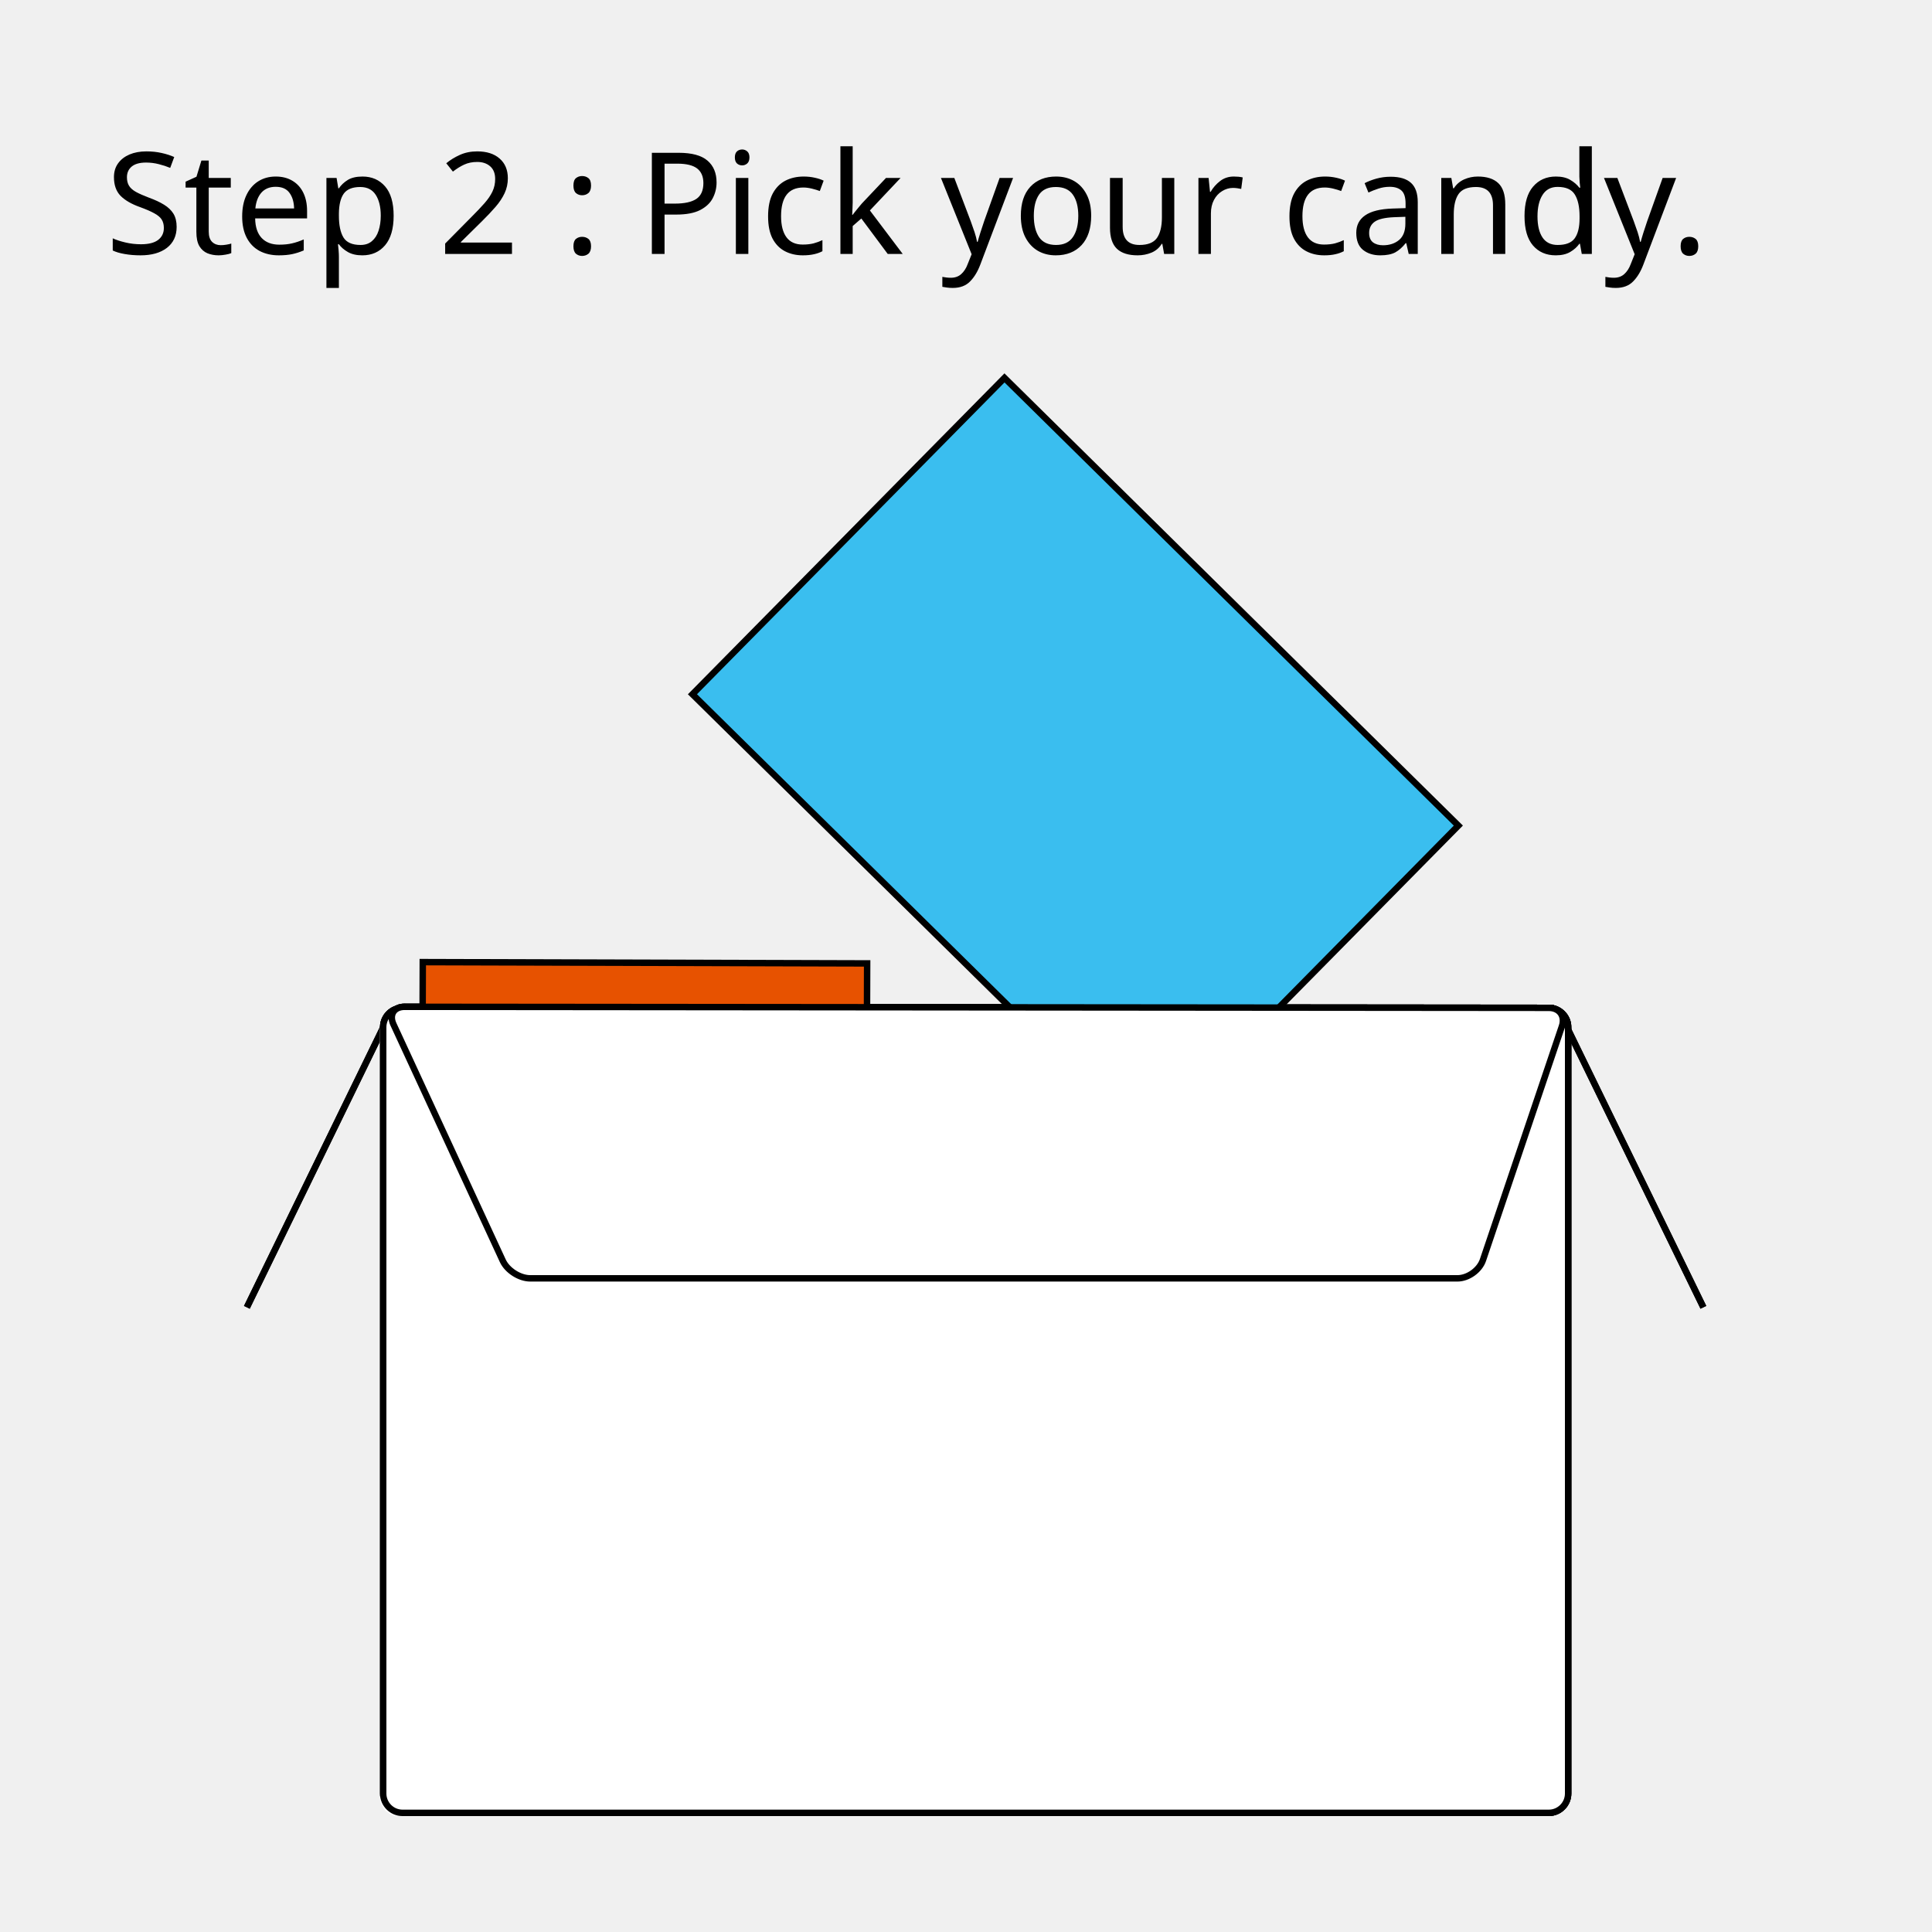
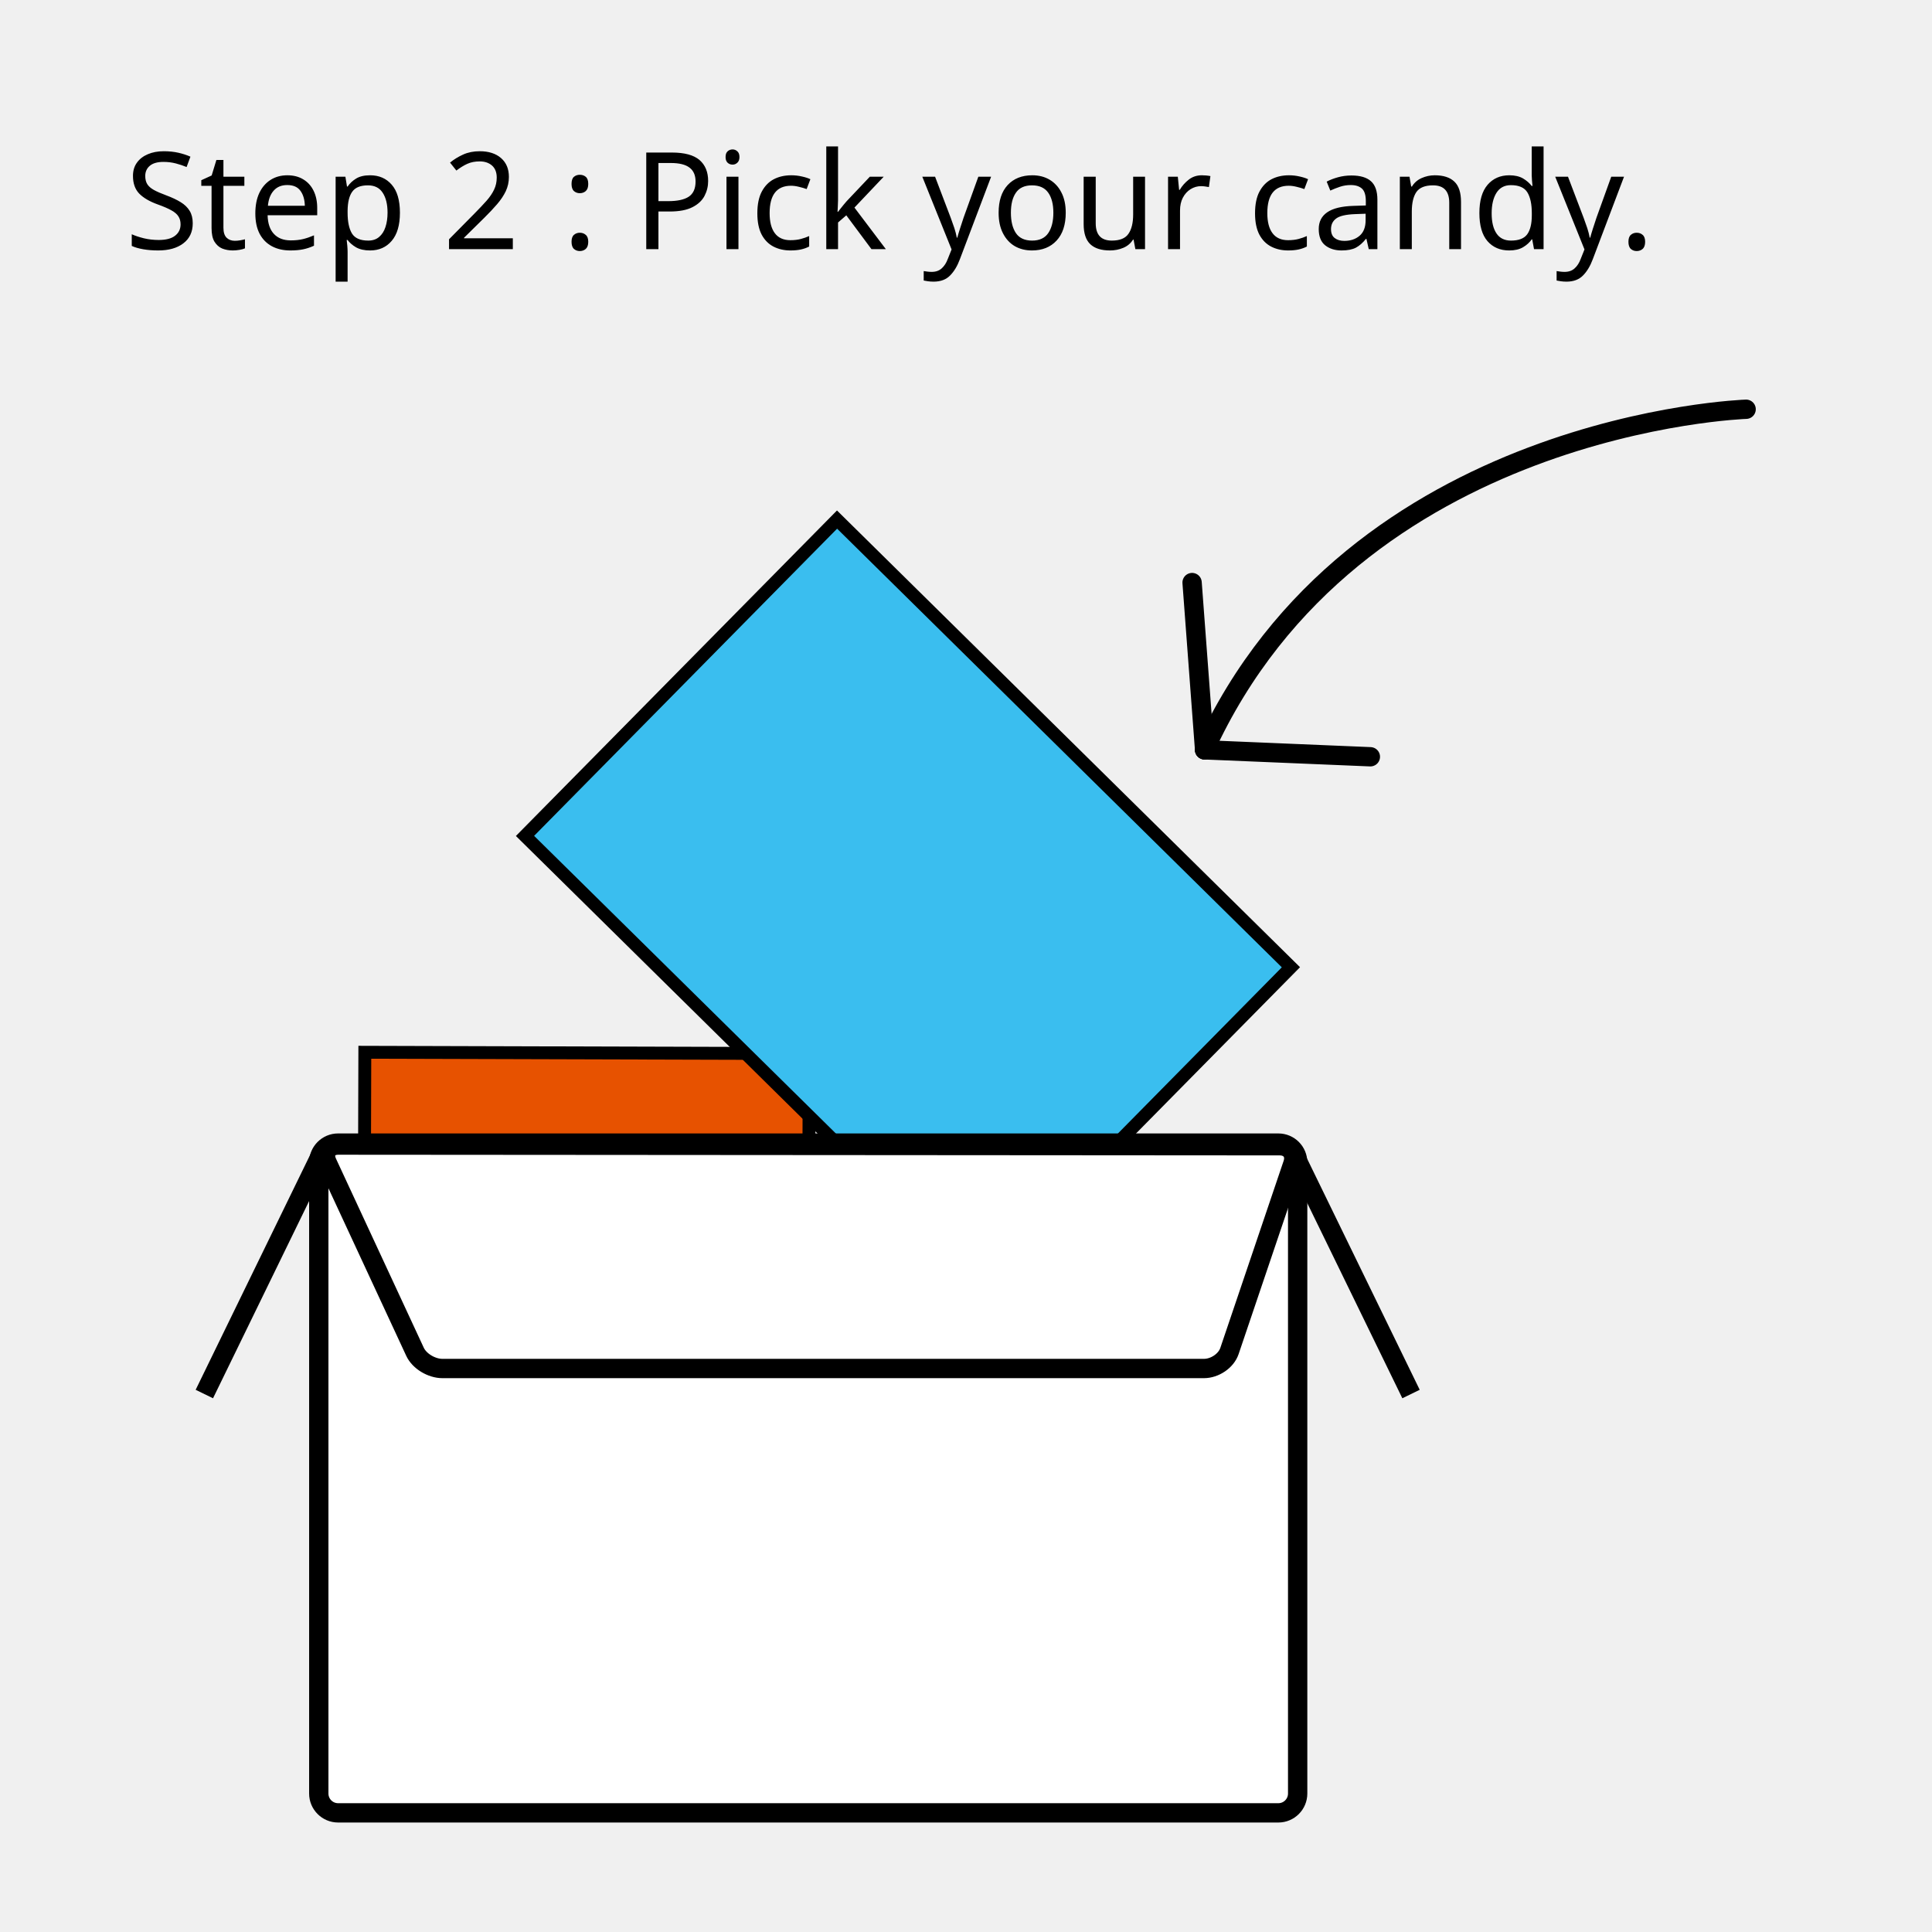
<svg xmlns="http://www.w3.org/2000/svg" version="1.1" x="0px" y="0px" width="300px" height="300px" viewBox="0 0 300 300" enable-background="new 0 0 300 300" xml:space="preserve">
  <g id="step1">
-     <line fill="none" stroke="#000000" stroke-miterlimit="10" x1="60.5" y1="157.5" x2="38.334" y2="203" />
-     <line fill="none" stroke="#000000" stroke-miterlimit="10" x1="242.334" y1="157.5" x2="264.5" y2="203" />
+ </g>
+   <g id="step2">
+     <rect x="56.499" y="163.499" transform="matrix(1 0.0029 -0.0029 1 0.6244 -0.2657)" fill="#E75200" stroke="#000000" stroke-width="2" stroke-miterlimit="10" width="69.001" height="99" />
+     <rect x="106.499" y="90.501" transform="matrix(0.7022 -0.7119 0.7119 0.7022 -57.6879 142.0674)" fill="#3ABEEF" stroke="#000000" stroke-width="2" stroke-miterlimit="10" width="69.001" height="98.999" />
+     <rect x="19.382" y="23.105" fill="none" width="267.235" height="40.85" />
+     <text transform="matrix(1 0 0 1 19.3818 38.6865)">
+       <tspan x="0" y="0" font-family="'Montserrat-Bold'" font-size="21">Step 2</tspan>
+       <tspan x="67.851" y="0" font-family="'Montserrat-Regular'" font-size="21">: Pick your candy.</tspan>
+     </text>
    <g>
-       <path fill="#FFFFFF" d="M243,279c0,1.657-1.343,3-3,3H62c-1.657,0-3-1.343-3-3V160c0-1.657,1.343-3,3-3h178c1.657,0,3,1.343,3,3    V279z" />
-       <path fill="none" stroke="#000000" stroke-miterlimit="10" d="M243.5,278.5c0,1.65-1.35,3-3,3h-178c-1.65,0-3-1.35-3-3v-119    c0-1.65,1.35-3,3-3h178c1.65,0,3,1.35,3,3V278.5z" />
+       <line fill="none" stroke="#000000" stroke-width="3" stroke-miterlimit="10" x1="50.096" y1="178.77" x2="31.73" y2="216.465" />
+       <line fill="none" stroke="#000000" stroke-width="3" stroke-miterlimit="10" x1="200.739" y1="178.77" x2="219.103" y2="216.465" />
+       <g>
+         <path fill="#FFFFFF" d="M201,279c0,1.657-1.343,3-3,3H52c-1.657,0-3-1.343-3-3v-98c0-1.657,1.343-3,3-3h146c1.657,0,3,1.343,3,3     V279z" />
+         <path fill="none" stroke="#000000" stroke-width="3" stroke-miterlimit="10" d="M201.5,278.5c0,1.657-1.343,3-3,3h-146     c-1.657,0-3-1.343-3-3v-98c0-1.657,1.343-3,3-3h146c1.657,0,3,1.343,3,3V278.5z" />
+       </g>
+       <g>
+         <path fill="#FFFFFF" d="M52.543,177.806c-1.65-0.002-2.434,1.223-1.741,2.72l13.637,29.621c0.692,1.496,2.608,2.854,4.259,2.854     h118.255c1.65,0,3.432-1.41,3.96-2.973l9.833-29.179c0.528-1.562-0.39-2.875-2.04-2.877L52.543,177.806z" />
+         <path fill="none" stroke="#000000" stroke-width="3" stroke-miterlimit="10" d="M52.543,177.806     c-1.65-0.002-2.434,1.223-1.741,2.72l13.637,29.371c0.692,1.496,2.608,2.604,4.259,2.604h118.255c1.65,0,3.432-1.16,3.96-2.723     l9.833-29.054c0.528-1.562-0.39-2.812-2.04-2.814L52.543,177.806z" />
+       </g>
    </g>
    <g>
-       <path fill="#FFFFFF" d="M62.834,156.336c-1.65-0.002-2.434,1.223-1.741,2.72l16.982,36.972c0.692,1.497,2.608,2.973,4.259,2.973    h143.979c1.65,0,3.432-1.529,3.96-3.092l12.267-36.441c0.528-1.562-0.39-2.905-2.04-2.907L62.834,156.336z" />
-       <path fill="none" stroke="#000000" stroke-miterlimit="10" d="M62.834,156.336c-1.65-0.002-2.434,1.223-1.741,2.72l16.982,36.722    c0.692,1.497,2.608,2.723,4.259,2.723h143.979c1.65,0,3.432-1.279,3.96-2.842l12.267-36.316c0.528-1.562-0.39-2.843-2.04-2.845    L62.834,156.336z" />
-     </g>
-     <g>
-       <path fill="#FFFFFF" d="M243,279c0,1.657-1.343,3-3,3H62c-1.657,0-3-1.343-3-3V160c0-1.657,1.343-3,3-3h178c1.657,0,3,1.343,3,3    V279z" />
-       <path fill="none" stroke="#000000" stroke-miterlimit="10" d="M243.5,278.5c0,1.65-1.35,3-3,3h-178c-1.65,0-3-1.35-3-3v-119    c0-1.65,1.35-3,3-3h178c1.65,0,3,1.35,3,3V278.5z" />
-     </g>
-     <g>
-       <path fill="#FFFFFF" d="M62.834,156.336c-1.65-0.002-2.434,1.223-1.741,2.72l16.982,36.972c0.692,1.497,2.608,2.973,4.259,2.973    h143.979c1.65,0,3.432-1.529,3.96-3.092l12.267-36.441c0.528-1.562-0.39-2.905-2.04-2.907L62.834,156.336z" />
-       <path fill="none" stroke="#000000" stroke-miterlimit="10" d="M62.834,156.336c-1.65-0.002-2.434,1.223-1.741,2.72l16.982,36.722    c0.692,1.497,2.608,2.723,4.259,2.723h143.979c1.65,0,3.432-1.279,3.96-2.842l12.267-36.316c0.528-1.562-0.39-2.843-2.04-2.845    L62.834,156.336z" />
-     </g>
-   </g>
-   <g id="step2">
-     <rect x="65.499" y="149.5" transform="matrix(1 0.0029 -0.0029 1 0.5834 -0.2921)" fill="#E75200" stroke="#000000" stroke-miterlimit="10" width="69.001" height="99" />
-     <rect x="132.499" y="68.501" transform="matrix(0.7022 -0.7119 0.7119 0.7022 -34.2839 154.027)" fill="#3ABEEF" stroke="#000000" stroke-miterlimit="10" width="69.001" height="98.999" />
-     <rect x="16.382" y="23.105" fill="none" width="267.235" height="40.85" />
-     <text transform="matrix(1 0 0 1 16.3818 39.4287)">
-       <tspan x="0" y="0" font-family="'Montserrat-Bold'" font-size="22">Step 2</tspan>
-       <tspan x="71.081" y="0" font-family="'Montserrat-Regular'" font-size="22">: Pick your candy.</tspan>
-     </text>
-     <line fill="none" stroke="#000000" stroke-miterlimit="10" x1="60.5" y1="157.5" x2="38.334" y2="203" />
-     <line fill="none" stroke="#000000" stroke-miterlimit="10" x1="242.334" y1="157.5" x2="264.5" y2="203" />
-     <g>
-       <path fill="#FFFFFF" d="M243,279c0,1.657-1.343,3-3,3H62c-1.657,0-3-1.343-3-3V160c0-1.657,1.343-3,3-3h178c1.657,0,3,1.343,3,3    V279z" />
-       <path fill="none" stroke="#000000" stroke-miterlimit="10" d="M243.5,278.5c0,1.65-1.35,3-3,3h-178c-1.65,0-3-1.35-3-3v-119    c0-1.65,1.35-3,3-3h178c1.65,0,3,1.35,3,3V278.5z" />
-     </g>
-     <g>
-       <path fill="#FFFFFF" d="M62.834,156.336c-1.65-0.002-2.434,1.223-1.741,2.72l16.982,36.972c0.692,1.497,2.608,2.973,4.259,2.973    h143.979c1.65,0,3.432-1.529,3.96-3.092l12.267-36.441c0.528-1.562-0.39-2.905-2.04-2.907L62.834,156.336z" />
-       <path fill="none" stroke="#000000" stroke-miterlimit="10" d="M62.834,156.336c-1.65-0.002-2.434,1.223-1.741,2.72l16.982,36.722    c0.692,1.497,2.608,2.723,4.259,2.723h143.979c1.65,0,3.432-1.279,3.96-2.842l12.267-36.316c0.528-1.562-0.39-2.843-2.04-2.845    L62.834,156.336z" />
+       <path fill="none" stroke="#000000" stroke-width="3" stroke-linecap="round" stroke-miterlimit="10" d="M271.137,63.548    c0,0-60.892,1.997-84.086,52.884" />
+       <line fill="none" stroke="#000000" stroke-width="3" stroke-linecap="round" stroke-miterlimit="10" x1="187.051" y1="116.433" x2="212.789" y2="117.51" />
+       <line fill="none" stroke="#000000" stroke-width="3" stroke-linecap="round" stroke-miterlimit="10" x1="187.051" y1="116.433" x2="185.107" y2="90.461" />
    </g>
  </g>
  <g id="step3">
</g>
  <g id="step4">
</g>
</svg>
